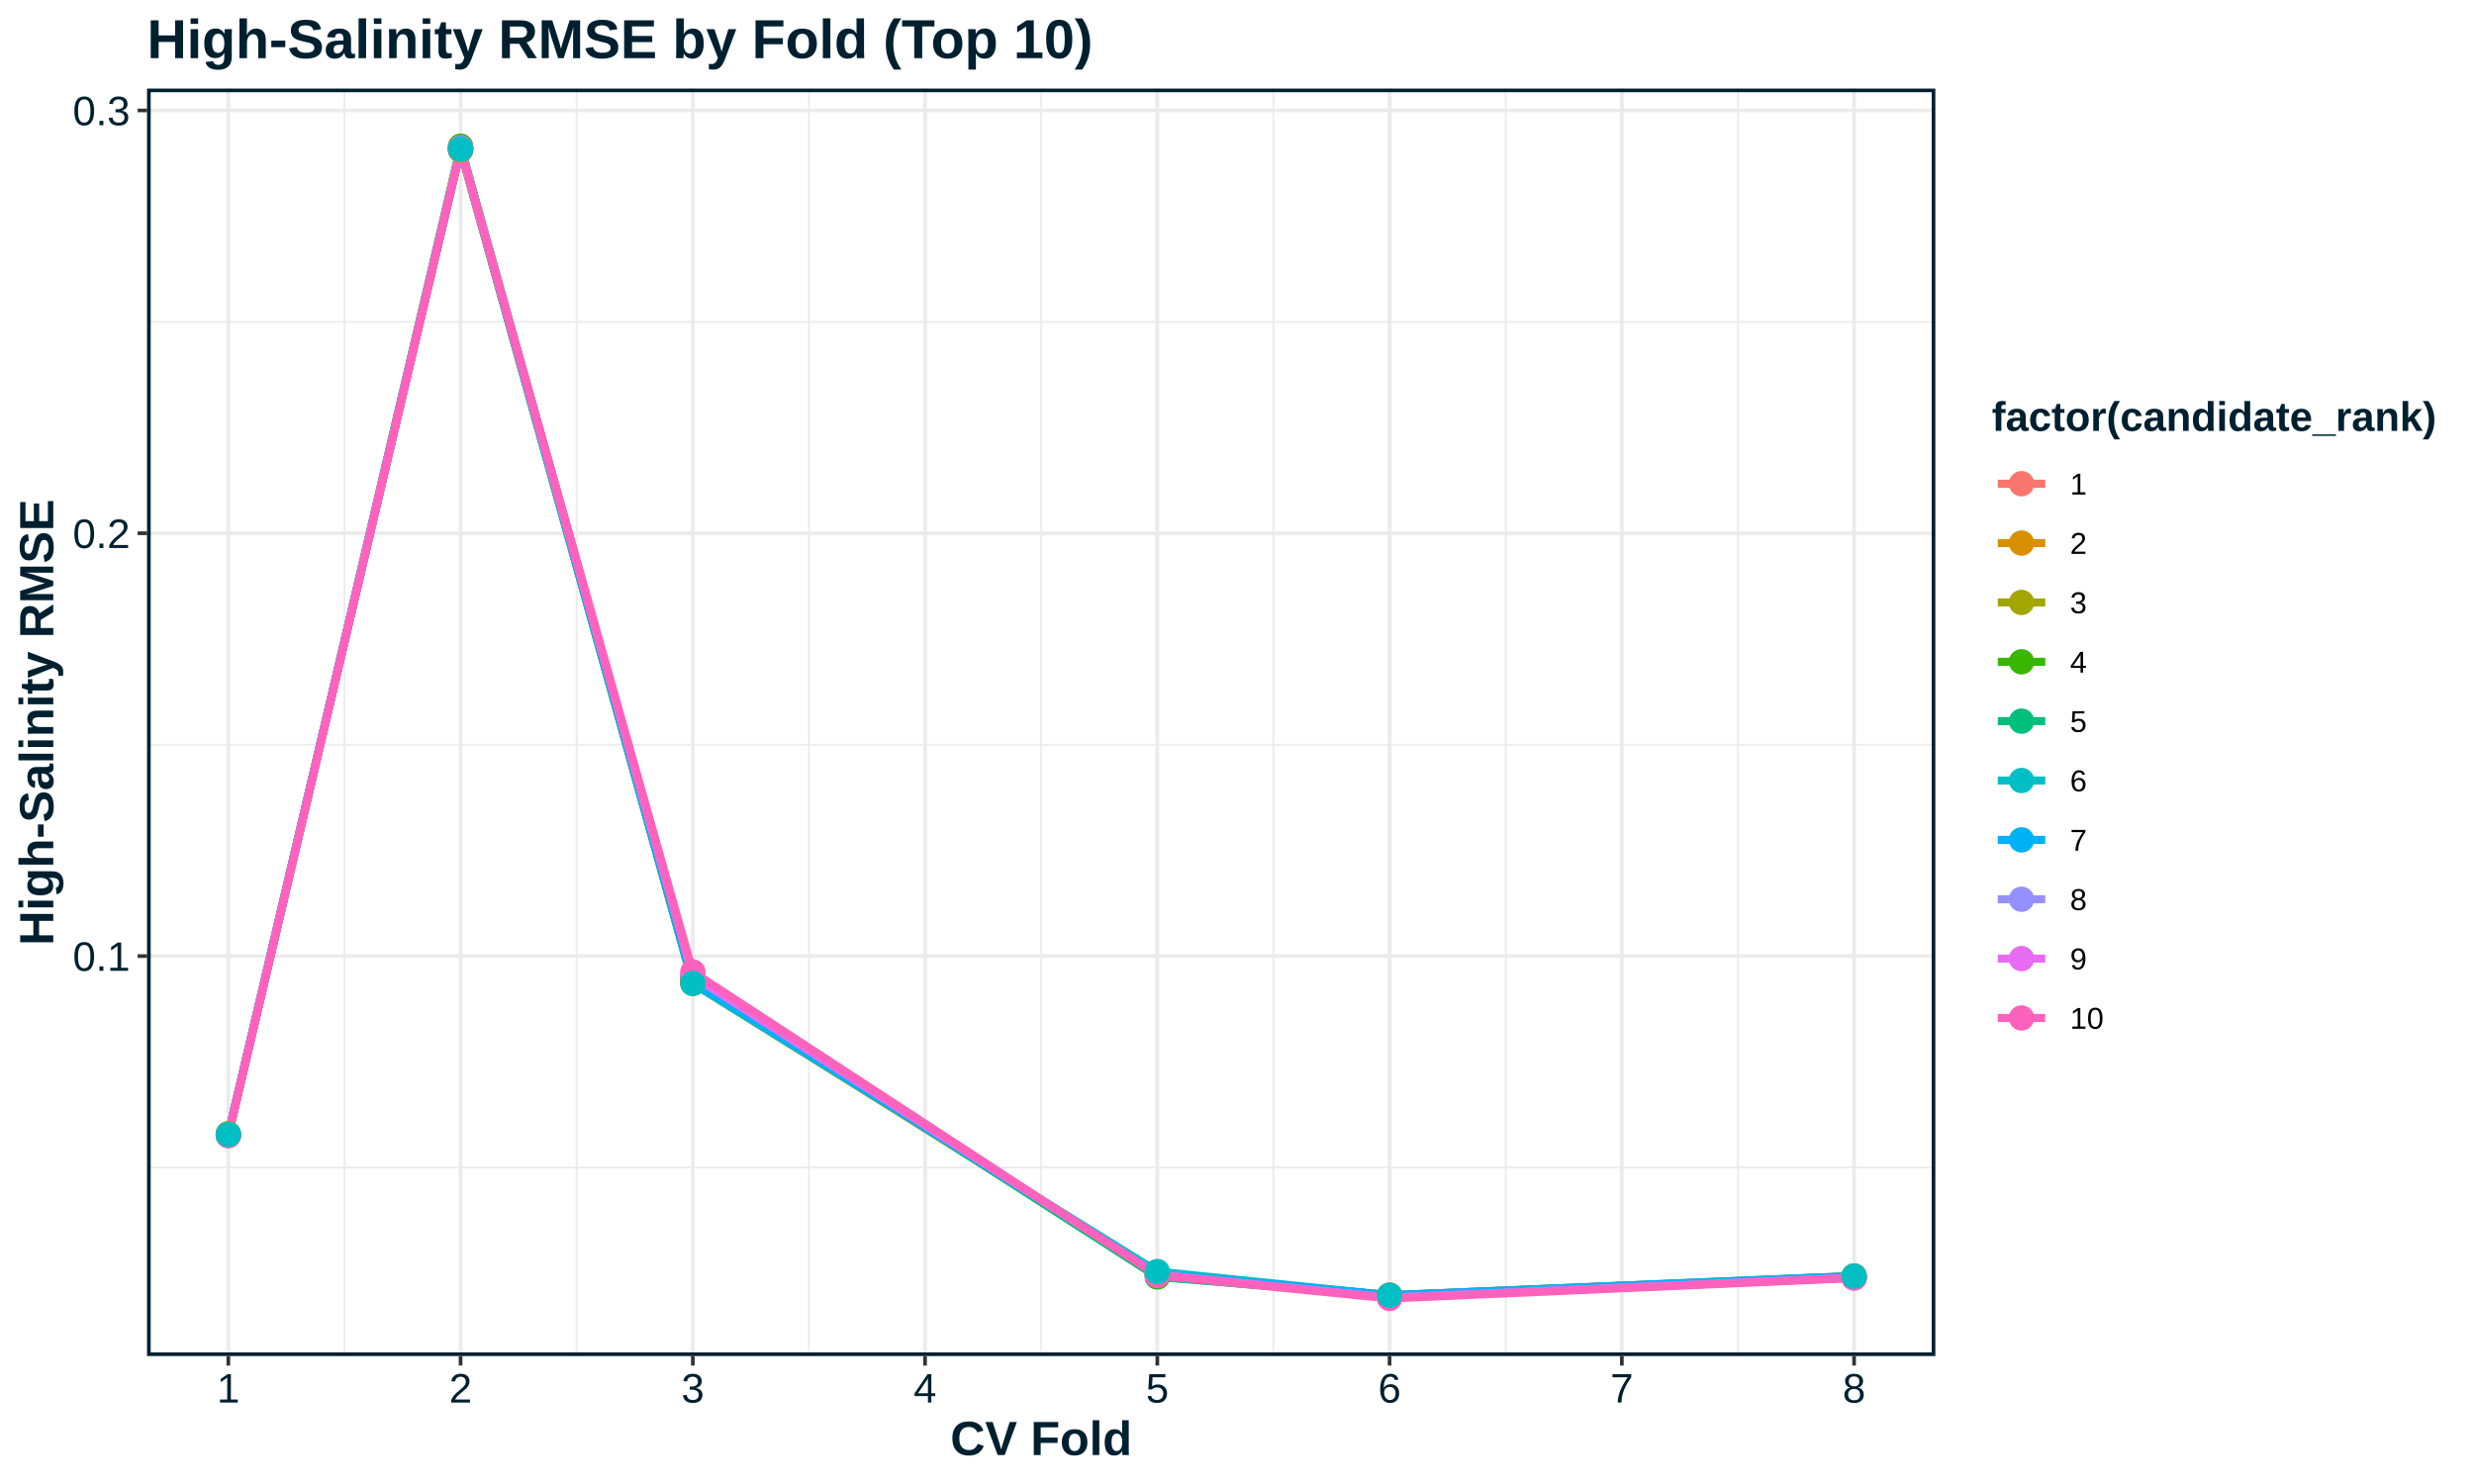
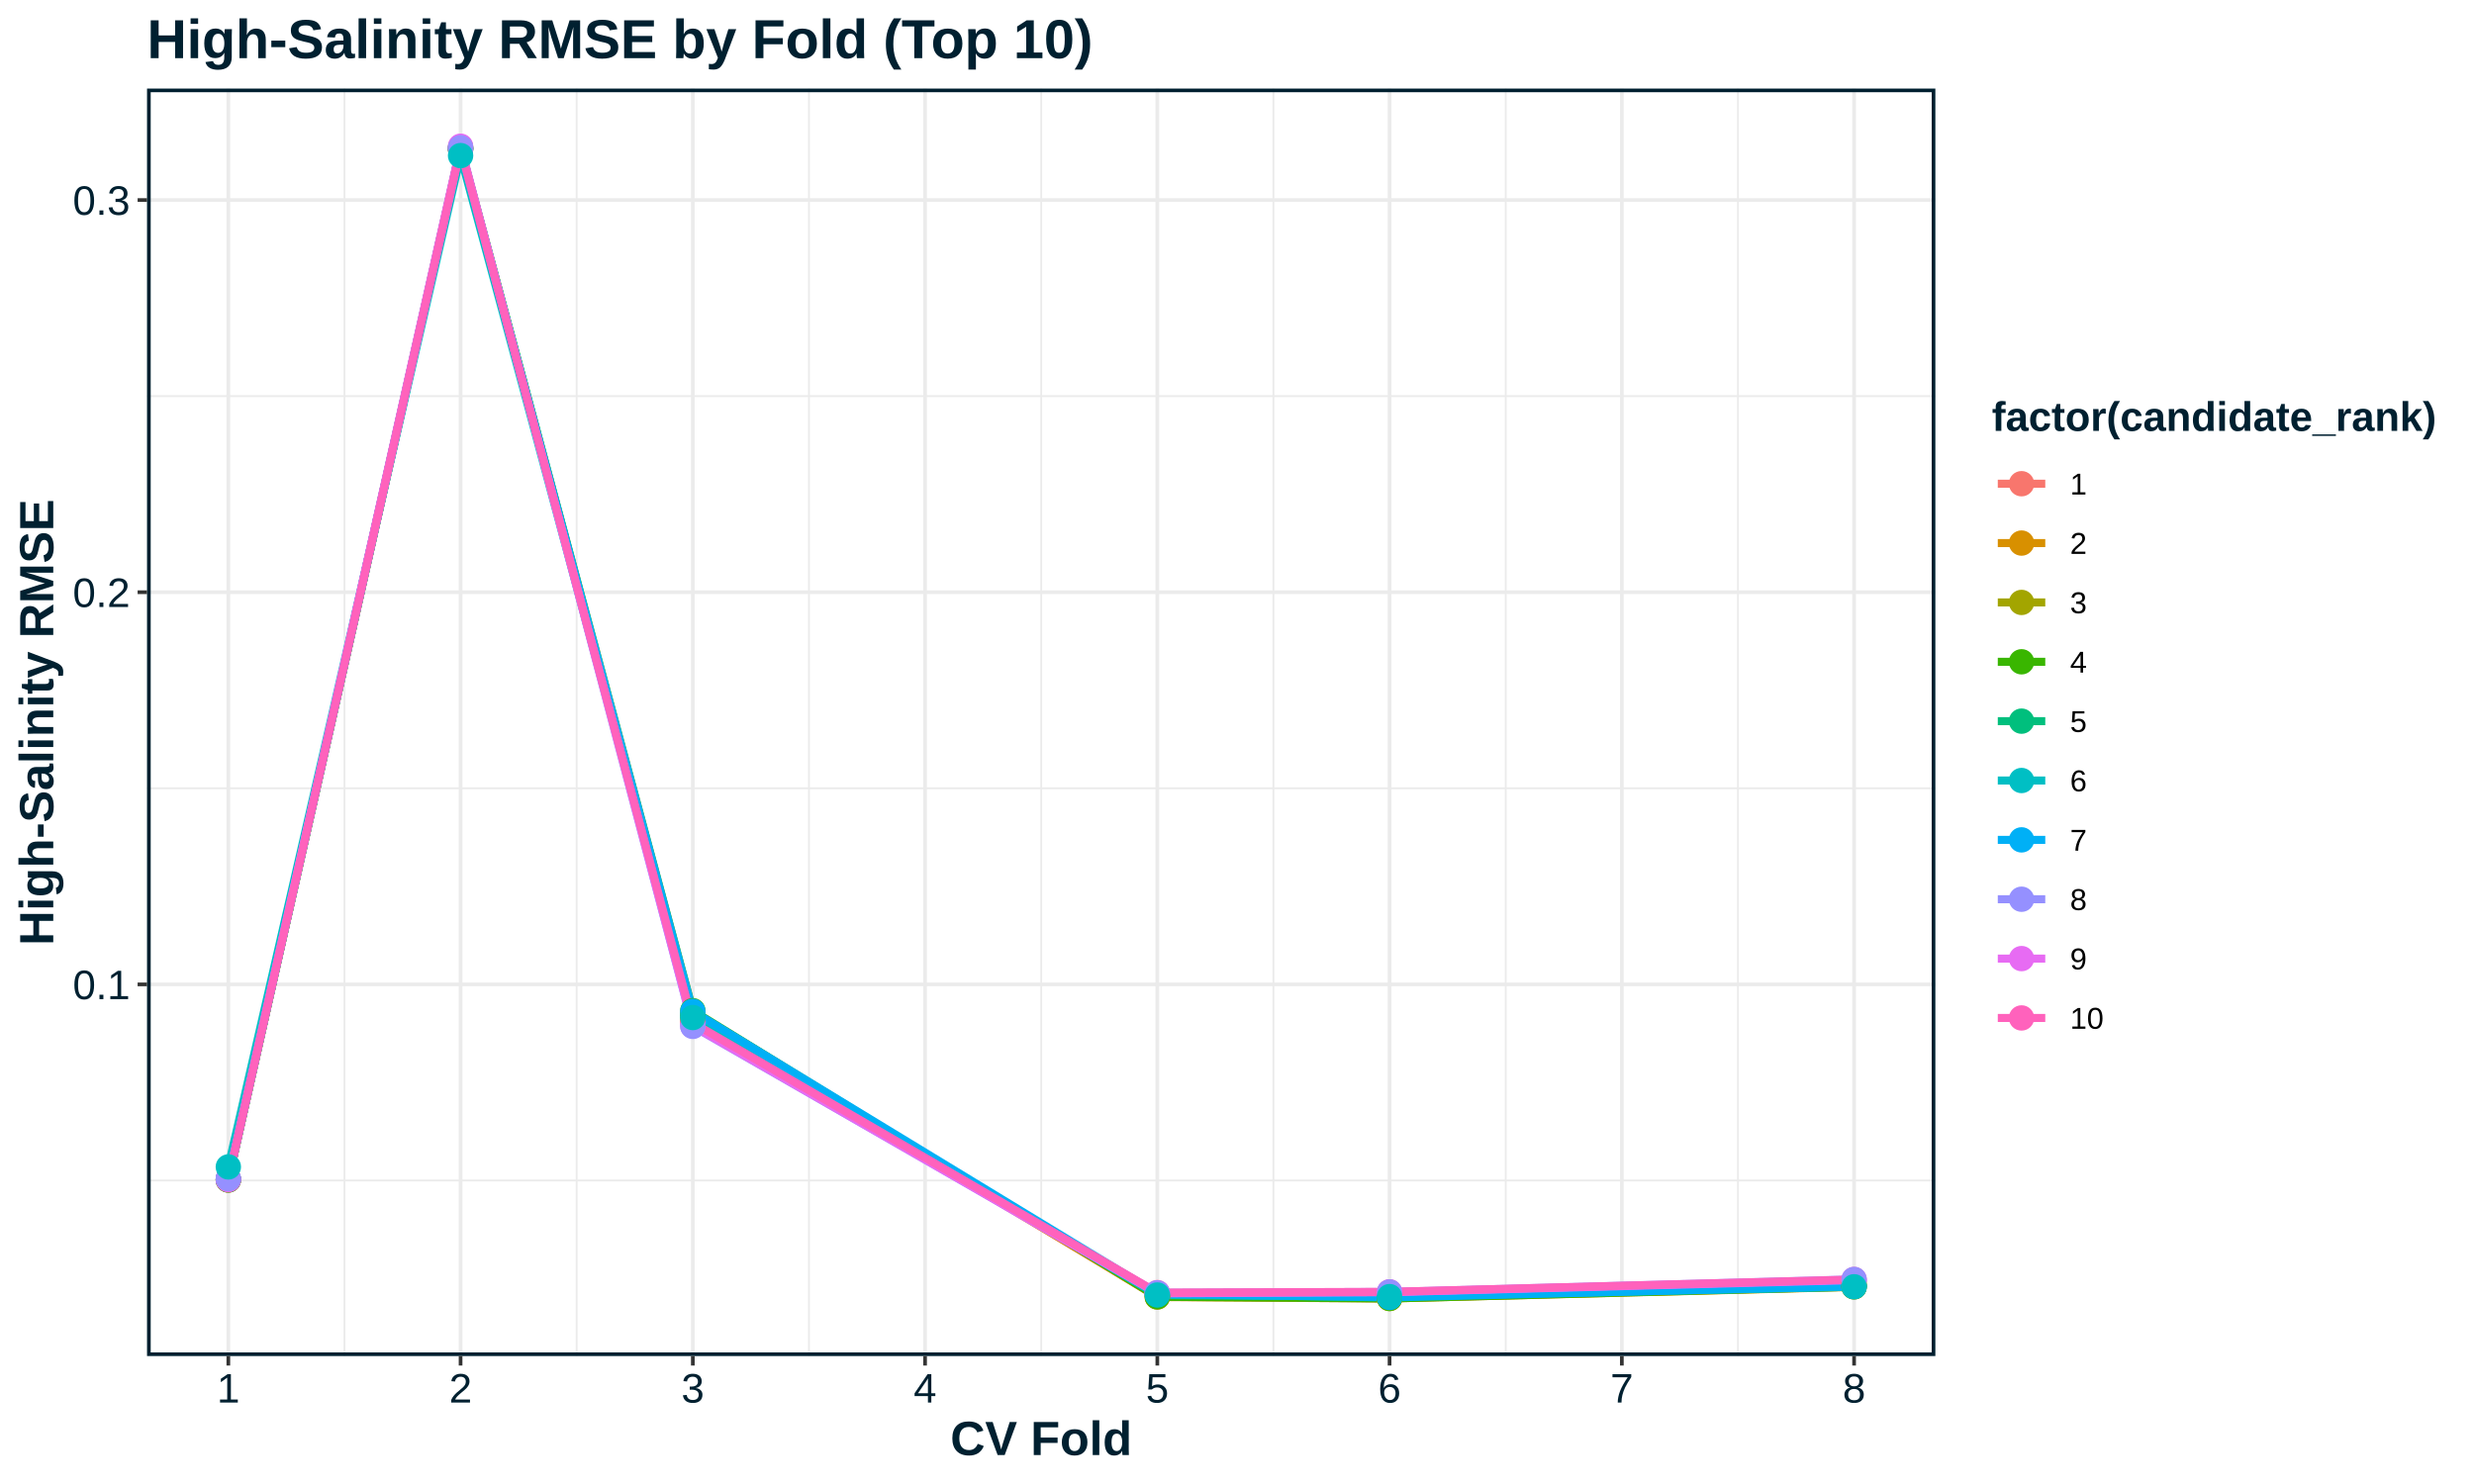
<svg xmlns="http://www.w3.org/2000/svg" width="720.00pt" height="432.00pt" viewBox="0 0 720.00 432.00">
  <g class="svglite">
    <defs>
      <style type="text/css">
    .svglite line, .svglite polyline, .svglite polygon, .svglite path, .svglite rect, .svglite circle {
      fill: none;
      stroke: #000000;
      stroke-linecap: round;
      stroke-linejoin: round;
      stroke-miterlimit: 10.00;
    }
    .svglite text {
      white-space: pre;
    }
    .svglite g.glyphgroup path {
      fill: inherit;
      stroke: none;
    }
  </style>
    </defs>
    <rect width="100%" height="100%" style="stroke: none; fill: #FFFFFF;" />
    <defs>
      <clipPath id="cpMC4wMHw3MjAuMDB8MC4wMHw0MzIuMDA=">
        <rect x="0.00" y="0.00" width="720.00" height="432.00" />
      </clipPath>
    </defs>
    <g clip-path="url(#cpMC4wMHw3MjAuMDB8MC4wMHw0MzIuMDA=)">
      <rect x="-0" y="0.00" width="720.00" height="432.00" style="stroke-width: 1.07; stroke: #FFFFFF; fill: #FFFFFF;" />
    </g>
    <defs>
      <clipPath id="cpNDIuNzl8NTYzLjI0fDI1Ljc4fDM5NC43Nw==">
        <rect x="42.79" y="25.78" width="520.45" height="368.98" />
      </clipPath>
    </defs>
    <g clip-path="url(#cpNDIuNzl8NTYzLjI0fDI1Ljc4fDM5NC43Nw==)">
      <rect x="42.79" y="25.78" width="520.45" height="368.98" style="stroke-width: 1.07; stroke: none; fill: #FFFFFF;" />
-       <polyline points="42.79,339.86 563.24,339.86 " style="stroke-width: 0.53; stroke: #EBEBEB; stroke-linecap: butt;" />
-       <polyline points="42.79,216.78 563.24,216.78 " style="stroke-width: 0.53; stroke: #EBEBEB; stroke-linecap: butt;" />
-       <polyline points="42.79,93.69 563.24,93.69 " style="stroke-width: 0.53; stroke: #EBEBEB; stroke-linecap: butt;" />
+       <polyline points="42.79,343.64 563.24,343.64 " style="stroke-width: 0.53; stroke: #EBEBEB; stroke-linecap: butt;" />
+       <polyline points="42.79,229.48 563.24,229.48 " style="stroke-width: 0.53; stroke: #EBEBEB; stroke-linecap: butt;" />
+       <polyline points="42.79,115.32 563.24,115.32 " style="stroke-width: 0.53; stroke: #EBEBEB; stroke-linecap: butt;" />
      <polyline points="100.24,394.77 100.24,25.78 " style="stroke-width: 0.53; stroke: #EBEBEB; stroke-linecap: butt;" />
      <polyline points="167.83,394.77 167.83,25.78 " style="stroke-width: 0.53; stroke: #EBEBEB; stroke-linecap: butt;" />
      <polyline points="235.43,394.77 235.43,25.78 " style="stroke-width: 0.53; stroke: #EBEBEB; stroke-linecap: butt;" />
      <polyline points="303.02,394.77 303.02,25.78 " style="stroke-width: 0.53; stroke: #EBEBEB; stroke-linecap: butt;" />
      <polyline points="370.61,394.77 370.61,25.78 " style="stroke-width: 0.53; stroke: #EBEBEB; stroke-linecap: butt;" />
      <polyline points="438.20,394.77 438.20,25.78 " style="stroke-width: 0.53; stroke: #EBEBEB; stroke-linecap: butt;" />
      <polyline points="505.79,394.77 505.79,25.78 " style="stroke-width: 0.53; stroke: #EBEBEB; stroke-linecap: butt;" />
-       <polyline points="42.79,278.32 563.24,278.32 " style="stroke-width: 1.07; stroke: #EBEBEB; stroke-linecap: butt;" />
-       <polyline points="42.79,155.23 563.24,155.23 " style="stroke-width: 1.07; stroke: #EBEBEB; stroke-linecap: butt;" />
-       <polyline points="42.79,32.15 563.24,32.15 " style="stroke-width: 1.07; stroke: #EBEBEB; stroke-linecap: butt;" />
+       <polyline points="42.79,286.56 563.24,286.56 " style="stroke-width: 1.07; stroke: #EBEBEB; stroke-linecap: butt;" />
+       <polyline points="42.79,172.40 563.24,172.40 " style="stroke-width: 1.07; stroke: #EBEBEB; stroke-linecap: butt;" />
+       <polyline points="42.79,58.23 563.24,58.23 " style="stroke-width: 1.07; stroke: #EBEBEB; stroke-linecap: butt;" />
      <polyline points="66.45,394.77 66.45,25.78 " style="stroke-width: 1.07; stroke: #EBEBEB; stroke-linecap: butt;" />
      <polyline points="134.04,394.77 134.04,25.78 " style="stroke-width: 1.07; stroke: #EBEBEB; stroke-linecap: butt;" />
      <polyline points="201.63,394.77 201.63,25.78 " style="stroke-width: 1.07; stroke: #EBEBEB; stroke-linecap: butt;" />
      <polyline points="269.22,394.77 269.22,25.78 " style="stroke-width: 1.07; stroke: #EBEBEB; stroke-linecap: butt;" />
      <polyline points="336.81,394.77 336.81,25.78 " style="stroke-width: 1.07; stroke: #EBEBEB; stroke-linecap: butt;" />
      <polyline points="404.40,394.77 404.40,25.78 " style="stroke-width: 1.07; stroke: #EBEBEB; stroke-linecap: butt;" />
      <polyline points="472.00,394.77 472.00,25.78 " style="stroke-width: 1.07; stroke: #EBEBEB; stroke-linecap: butt;" />
      <polyline points="539.59,394.77 539.59,25.78 " style="stroke-width: 1.07; stroke: #EBEBEB; stroke-linecap: butt;" />
-       <polyline points="66.45,330.29 134.04,43.72 201.63,286.09 336.81,370.73 404.40,377.12 539.59,371.56 " style="stroke-width: 2.35; stroke: #F8766D; stroke-linecap: butt;" />
-       <polyline points="66.45,330.25 134.04,43.43 201.63,286.27 336.81,370.69 404.40,377.11 539.59,371.57 " style="stroke-width: 2.35; stroke: #D89000; stroke-linecap: butt;" />
-       <polyline points="66.45,330.04 134.04,43.64 201.63,285.89 336.81,370.78 404.40,377.05 539.59,371.45 " style="stroke-width: 2.35; stroke: #A3A500; stroke-linecap: butt;" />
-       <polyline points="66.45,330.44 134.04,42.56 201.63,284.99 336.81,371.62 404.40,377.33 539.59,371.89 " style="stroke-width: 2.35; stroke: #39B600; stroke-linecap: butt;" />
-       <polyline points="66.45,330.54 134.04,42.90 201.63,284.49 336.81,371.72 404.40,377.21 539.59,371.86 " style="stroke-width: 2.35; stroke: #00BF7D; stroke-linecap: butt;" />
-       <polyline points="66.45,330.24 134.04,43.42 201.63,286.29 336.81,370.16 404.40,377.06 539.59,371.51 " style="stroke-width: 2.35; stroke: #00BFC4; stroke-linecap: butt;" />
-       <polyline points="66.45,330.16 134.04,43.32 201.63,285.70 336.81,370.82 404.40,377.05 539.59,371.45 " style="stroke-width: 2.35; stroke: #00B0F6; stroke-linecap: butt;" />
-       <polyline points="66.45,330.39 134.04,43.03 201.63,284.17 336.81,371.06 404.40,377.74 539.59,371.94 " style="stroke-width: 2.35; stroke: #9590FF; stroke-linecap: butt;" />
-       <polyline points="66.45,330.19 134.04,43.34 201.63,284.00 336.81,371.09 404.40,377.75 539.59,371.95 " style="stroke-width: 2.35; stroke: #E76BF3; stroke-linecap: butt;" />
-       <polyline points="66.45,330.59 134.04,43.38 201.63,282.93 336.81,371.27 404.40,377.99 539.59,372.04 " style="stroke-width: 2.35; stroke: #FF62BC; stroke-linecap: butt;" />
-       <circle cx="66.45" cy="330.54" r="3.34" style="stroke-width: 0.71; stroke: #00BF7D; fill: #00BF7D;" />
-       <circle cx="134.04" cy="42.90" r="3.34" style="stroke-width: 0.71; stroke: #00BF7D; fill: #00BF7D;" />
-       <circle cx="201.63" cy="284.49" r="3.34" style="stroke-width: 0.71; stroke: #00BF7D; fill: #00BF7D;" />
-       <circle cx="336.81" cy="371.72" r="3.34" style="stroke-width: 0.71; stroke: #00BF7D; fill: #00BF7D;" />
-       <circle cx="404.40" cy="377.21" r="3.34" style="stroke-width: 0.71; stroke: #00BF7D; fill: #00BF7D;" />
-       <circle cx="539.59" cy="371.86" r="3.34" style="stroke-width: 0.71; stroke: #00BF7D; fill: #00BF7D;" />
-       <circle cx="66.45" cy="330.16" r="3.34" style="stroke-width: 0.71; stroke: #00B0F6; fill: #00B0F6;" />
-       <circle cx="134.04" cy="43.32" r="3.34" style="stroke-width: 0.71; stroke: #00B0F6; fill: #00B0F6;" />
-       <circle cx="201.63" cy="285.70" r="3.34" style="stroke-width: 0.71; stroke: #00B0F6; fill: #00B0F6;" />
-       <circle cx="336.81" cy="370.82" r="3.34" style="stroke-width: 0.71; stroke: #00B0F6; fill: #00B0F6;" />
-       <circle cx="404.40" cy="377.05" r="3.34" style="stroke-width: 0.71; stroke: #00B0F6; fill: #00B0F6;" />
-       <circle cx="539.59" cy="371.45" r="3.34" style="stroke-width: 0.71; stroke: #00B0F6; fill: #00B0F6;" />
-       <circle cx="66.45" cy="330.29" r="3.34" style="stroke-width: 0.71; stroke: #F8766D; fill: #F8766D;" />
-       <circle cx="134.04" cy="43.72" r="3.34" style="stroke-width: 0.71; stroke: #F8766D; fill: #F8766D;" />
-       <circle cx="201.63" cy="286.09" r="3.34" style="stroke-width: 0.71; stroke: #F8766D; fill: #F8766D;" />
-       <circle cx="336.81" cy="370.73" r="3.34" style="stroke-width: 0.71; stroke: #F8766D; fill: #F8766D;" />
-       <circle cx="404.40" cy="377.12" r="3.34" style="stroke-width: 0.71; stroke: #F8766D; fill: #F8766D;" />
-       <circle cx="539.59" cy="371.56" r="3.34" style="stroke-width: 0.71; stroke: #F8766D; fill: #F8766D;" />
-       <circle cx="66.45" cy="330.19" r="3.34" style="stroke-width: 0.71; stroke: #E76BF3; fill: #E76BF3;" />
-       <circle cx="134.04" cy="43.34" r="3.34" style="stroke-width: 0.71; stroke: #E76BF3; fill: #E76BF3;" />
-       <circle cx="201.63" cy="284.00" r="3.34" style="stroke-width: 0.71; stroke: #E76BF3; fill: #E76BF3;" />
-       <circle cx="336.81" cy="371.09" r="3.34" style="stroke-width: 0.71; stroke: #E76BF3; fill: #E76BF3;" />
-       <circle cx="404.40" cy="377.75" r="3.34" style="stroke-width: 0.71; stroke: #E76BF3; fill: #E76BF3;" />
-       <circle cx="539.59" cy="371.95" r="3.34" style="stroke-width: 0.71; stroke: #E76BF3; fill: #E76BF3;" />
-       <circle cx="66.45" cy="330.44" r="3.34" style="stroke-width: 0.71; stroke: #39B600; fill: #39B600;" />
-       <circle cx="134.04" cy="42.56" r="3.34" style="stroke-width: 0.71; stroke: #39B600; fill: #39B600;" />
-       <circle cx="201.63" cy="284.99" r="3.34" style="stroke-width: 0.71; stroke: #39B600; fill: #39B600;" />
-       <circle cx="336.81" cy="371.62" r="3.34" style="stroke-width: 0.71; stroke: #39B600; fill: #39B600;" />
-       <circle cx="404.40" cy="377.33" r="3.34" style="stroke-width: 0.71; stroke: #39B600; fill: #39B600;" />
-       <circle cx="539.59" cy="371.89" r="3.34" style="stroke-width: 0.71; stroke: #39B600; fill: #39B600;" />
-       <circle cx="66.45" cy="330.04" r="3.34" style="stroke-width: 0.71; stroke: #A3A500; fill: #A3A500;" />
-       <circle cx="134.04" cy="43.64" r="3.34" style="stroke-width: 0.71; stroke: #A3A500; fill: #A3A500;" />
-       <circle cx="201.63" cy="285.89" r="3.34" style="stroke-width: 0.71; stroke: #A3A500; fill: #A3A500;" />
-       <circle cx="336.81" cy="370.78" r="3.34" style="stroke-width: 0.71; stroke: #A3A500; fill: #A3A500;" />
-       <circle cx="404.40" cy="377.05" r="3.34" style="stroke-width: 0.71; stroke: #A3A500; fill: #A3A500;" />
-       <circle cx="539.59" cy="371.45" r="3.34" style="stroke-width: 0.71; stroke: #A3A500; fill: #A3A500;" />
-       <circle cx="66.45" cy="330.25" r="3.34" style="stroke-width: 0.71; stroke: #D89000; fill: #D89000;" />
-       <circle cx="134.04" cy="43.43" r="3.34" style="stroke-width: 0.71; stroke: #D89000; fill: #D89000;" />
-       <circle cx="201.63" cy="286.27" r="3.34" style="stroke-width: 0.71; stroke: #D89000; fill: #D89000;" />
-       <circle cx="336.81" cy="370.69" r="3.34" style="stroke-width: 0.71; stroke: #D89000; fill: #D89000;" />
-       <circle cx="404.40" cy="377.11" r="3.34" style="stroke-width: 0.71; stroke: #D89000; fill: #D89000;" />
-       <circle cx="539.59" cy="371.57" r="3.34" style="stroke-width: 0.71; stroke: #D89000; fill: #D89000;" />
-       <circle cx="66.45" cy="330.39" r="3.34" style="stroke-width: 0.71; stroke: #9590FF; fill: #9590FF;" />
-       <circle cx="134.04" cy="43.03" r="3.34" style="stroke-width: 0.71; stroke: #9590FF; fill: #9590FF;" />
-       <circle cx="201.63" cy="284.17" r="3.34" style="stroke-width: 0.71; stroke: #9590FF; fill: #9590FF;" />
-       <circle cx="336.81" cy="371.06" r="3.34" style="stroke-width: 0.71; stroke: #9590FF; fill: #9590FF;" />
-       <circle cx="404.40" cy="377.74" r="3.34" style="stroke-width: 0.71; stroke: #9590FF; fill: #9590FF;" />
-       <circle cx="539.59" cy="371.94" r="3.34" style="stroke-width: 0.71; stroke: #9590FF; fill: #9590FF;" />
-       <circle cx="66.45" cy="330.59" r="3.34" style="stroke-width: 0.71; stroke: #FF62BC; fill: #FF62BC;" />
-       <circle cx="134.04" cy="43.38" r="3.34" style="stroke-width: 0.71; stroke: #FF62BC; fill: #FF62BC;" />
-       <circle cx="201.63" cy="282.93" r="3.34" style="stroke-width: 0.71; stroke: #FF62BC; fill: #FF62BC;" />
-       <circle cx="336.81" cy="371.27" r="3.34" style="stroke-width: 0.71; stroke: #FF62BC; fill: #FF62BC;" />
-       <circle cx="404.40" cy="377.99" r="3.34" style="stroke-width: 0.71; stroke: #FF62BC; fill: #FF62BC;" />
-       <circle cx="539.59" cy="372.04" r="3.34" style="stroke-width: 0.71; stroke: #FF62BC; fill: #FF62BC;" />
-       <circle cx="66.45" cy="330.24" r="3.34" style="stroke-width: 0.71; stroke: #00BFC4; fill: #00BFC4;" />
-       <circle cx="134.04" cy="43.42" r="3.34" style="stroke-width: 0.71; stroke: #00BFC4; fill: #00BFC4;" />
-       <circle cx="201.63" cy="286.29" r="3.34" style="stroke-width: 0.71; stroke: #00BFC4; fill: #00BFC4;" />
-       <circle cx="336.81" cy="370.16" r="3.34" style="stroke-width: 0.71; stroke: #00BFC4; fill: #00BFC4;" />
-       <circle cx="404.40" cy="377.06" r="3.34" style="stroke-width: 0.71; stroke: #00BFC4; fill: #00BFC4;" />
-       <circle cx="539.59" cy="371.51" r="3.34" style="stroke-width: 0.71; stroke: #00BFC4; fill: #00BFC4;" />
+       <polyline points="66.45,343.53 134.04,43.27 201.63,296.78 336.81,377.36 404.40,377.91 539.59,374.47 " style="stroke-width: 2.35; stroke: #F8766D; stroke-linecap: butt;" />
+       <polyline points="66.45,343.47 134.04,42.91 201.63,295.62 336.81,377.57 404.40,377.99 539.59,374.62 " style="stroke-width: 2.35; stroke: #D89000; stroke-linecap: butt;" />
+       <polyline points="66.45,343.45 134.04,43.46 201.63,297.26 336.81,376.55 404.40,376.91 539.59,373.53 " style="stroke-width: 2.35; stroke: #A3A500; stroke-linecap: butt;" />
+       <polyline points="66.45,343.31 134.04,43.26 201.63,294.22 336.81,377.50 404.40,377.99 539.59,374.55 " style="stroke-width: 2.35; stroke: #39B600; stroke-linecap: butt;" />
+       <polyline points="66.45,343.47 134.04,43.08 201.63,295.50 336.81,376.82 404.40,377.57 539.59,374.19 " style="stroke-width: 2.35; stroke: #00BF7D; stroke-linecap: butt;" />
+       <polyline points="66.45,339.69 134.04,45.30 201.63,296.21 336.81,376.98 404.40,377.45 539.59,374.59 " style="stroke-width: 2.35; stroke: #00BFC4; stroke-linecap: butt;" />
+       <polyline points="66.45,343.31 134.04,43.36 201.63,294.39 336.81,376.64 404.40,377.69 539.59,374.41 " style="stroke-width: 2.35; stroke: #00B0F6; stroke-linecap: butt;" />
+       <polyline points="66.45,343.13 134.04,43.00 201.63,298.79 336.81,376.35 404.40,376.09 539.59,372.45 " style="stroke-width: 2.35; stroke: #9590FF; stroke-linecap: butt;" />
+       <polyline points="66.45,343.26 134.04,42.56 201.63,298.67 336.81,376.49 404.40,376.16 539.59,372.64 " style="stroke-width: 2.35; stroke: #E76BF3; stroke-linecap: butt;" />
+       <polyline points="66.45,343.39 134.04,43.34 201.63,297.77 336.81,376.28 404.40,376.06 539.59,372.47 " style="stroke-width: 2.35; stroke: #FF62BC; stroke-linecap: butt;" />
+       <circle cx="66.45" cy="343.53" r="3.34" style="stroke-width: 0.71; stroke: #F8766D; fill: #F8766D;" />
+       <circle cx="134.04" cy="43.27" r="3.34" style="stroke-width: 0.71; stroke: #F8766D; fill: #F8766D;" />
+       <circle cx="201.63" cy="296.78" r="3.34" style="stroke-width: 0.71; stroke: #F8766D; fill: #F8766D;" />
+       <circle cx="336.81" cy="377.36" r="3.34" style="stroke-width: 0.71; stroke: #F8766D; fill: #F8766D;" />
+       <circle cx="404.40" cy="377.91" r="3.34" style="stroke-width: 0.71; stroke: #F8766D; fill: #F8766D;" />
+       <circle cx="539.59" cy="374.47" r="3.34" style="stroke-width: 0.71; stroke: #F8766D; fill: #F8766D;" />
+       <circle cx="66.45" cy="343.47" r="3.34" style="stroke-width: 0.71; stroke: #D89000; fill: #D89000;" />
+       <circle cx="134.04" cy="42.91" r="3.34" style="stroke-width: 0.71; stroke: #D89000; fill: #D89000;" />
+       <circle cx="201.63" cy="295.62" r="3.34" style="stroke-width: 0.71; stroke: #D89000; fill: #D89000;" />
+       <circle cx="336.81" cy="377.57" r="3.34" style="stroke-width: 0.71; stroke: #D89000; fill: #D89000;" />
+       <circle cx="404.40" cy="377.99" r="3.34" style="stroke-width: 0.71; stroke: #D89000; fill: #D89000;" />
+       <circle cx="539.59" cy="374.62" r="3.34" style="stroke-width: 0.71; stroke: #D89000; fill: #D89000;" />
+       <circle cx="66.45" cy="343.31" r="3.34" style="stroke-width: 0.71; stroke: #39B600; fill: #39B600;" />
+       <circle cx="134.04" cy="43.26" r="3.34" style="stroke-width: 0.71; stroke: #39B600; fill: #39B600;" />
+       <circle cx="201.63" cy="294.22" r="3.34" style="stroke-width: 0.71; stroke: #39B600; fill: #39B600;" />
+       <circle cx="336.81" cy="377.50" r="3.34" style="stroke-width: 0.71; stroke: #39B600; fill: #39B600;" />
+       <circle cx="404.40" cy="377.99" r="3.34" style="stroke-width: 0.71; stroke: #39B600; fill: #39B600;" />
+       <circle cx="539.59" cy="374.55" r="3.34" style="stroke-width: 0.71; stroke: #39B600; fill: #39B600;" />
+       <circle cx="66.45" cy="343.45" r="3.34" style="stroke-width: 0.71; stroke: #A3A500; fill: #A3A500;" />
+       <circle cx="134.04" cy="43.46" r="3.34" style="stroke-width: 0.71; stroke: #A3A500; fill: #A3A500;" />
+       <circle cx="201.63" cy="297.26" r="3.34" style="stroke-width: 0.71; stroke: #A3A500; fill: #A3A500;" />
+       <circle cx="336.81" cy="376.55" r="3.34" style="stroke-width: 0.71; stroke: #A3A500; fill: #A3A500;" />
+       <circle cx="404.40" cy="376.91" r="3.34" style="stroke-width: 0.71; stroke: #A3A500; fill: #A3A500;" />
+       <circle cx="539.59" cy="373.53" r="3.34" style="stroke-width: 0.71; stroke: #A3A500; fill: #A3A500;" />
+       <circle cx="66.45" cy="343.47" r="3.34" style="stroke-width: 0.71; stroke: #00BF7D; fill: #00BF7D;" />
+       <circle cx="134.04" cy="43.08" r="3.34" style="stroke-width: 0.71; stroke: #00BF7D; fill: #00BF7D;" />
+       <circle cx="201.63" cy="295.50" r="3.34" style="stroke-width: 0.71; stroke: #00BF7D; fill: #00BF7D;" />
+       <circle cx="336.81" cy="376.82" r="3.34" style="stroke-width: 0.71; stroke: #00BF7D; fill: #00BF7D;" />
+       <circle cx="404.40" cy="377.57" r="3.34" style="stroke-width: 0.71; stroke: #00BF7D; fill: #00BF7D;" />
+       <circle cx="539.59" cy="374.19" r="3.34" style="stroke-width: 0.71; stroke: #00BF7D; fill: #00BF7D;" />
+       <circle cx="66.45" cy="343.31" r="3.34" style="stroke-width: 0.71; stroke: #00B0F6; fill: #00B0F6;" />
+       <circle cx="134.04" cy="43.36" r="3.34" style="stroke-width: 0.71; stroke: #00B0F6; fill: #00B0F6;" />
+       <circle cx="201.63" cy="294.39" r="3.34" style="stroke-width: 0.71; stroke: #00B0F6; fill: #00B0F6;" />
+       <circle cx="336.81" cy="376.64" r="3.34" style="stroke-width: 0.71; stroke: #00B0F6; fill: #00B0F6;" />
+       <circle cx="404.40" cy="377.69" r="3.34" style="stroke-width: 0.71; stroke: #00B0F6; fill: #00B0F6;" />
+       <circle cx="539.59" cy="374.41" r="3.34" style="stroke-width: 0.71; stroke: #00B0F6; fill: #00B0F6;" />
+       <circle cx="66.45" cy="343.39" r="3.34" style="stroke-width: 0.71; stroke: #FF62BC; fill: #FF62BC;" />
+       <circle cx="134.04" cy="43.34" r="3.34" style="stroke-width: 0.71; stroke: #FF62BC; fill: #FF62BC;" />
+       <circle cx="201.63" cy="297.77" r="3.34" style="stroke-width: 0.71; stroke: #FF62BC; fill: #FF62BC;" />
+       <circle cx="336.81" cy="376.28" r="3.34" style="stroke-width: 0.71; stroke: #FF62BC; fill: #FF62BC;" />
+       <circle cx="404.40" cy="376.06" r="3.34" style="stroke-width: 0.71; stroke: #FF62BC; fill: #FF62BC;" />
+       <circle cx="539.59" cy="372.47" r="3.34" style="stroke-width: 0.71; stroke: #FF62BC; fill: #FF62BC;" />
+       <circle cx="66.45" cy="343.26" r="3.34" style="stroke-width: 0.71; stroke: #E76BF3; fill: #E76BF3;" />
+       <circle cx="134.04" cy="42.56" r="3.34" style="stroke-width: 0.71; stroke: #E76BF3; fill: #E76BF3;" />
+       <circle cx="201.63" cy="298.67" r="3.34" style="stroke-width: 0.71; stroke: #E76BF3; fill: #E76BF3;" />
+       <circle cx="336.81" cy="376.49" r="3.34" style="stroke-width: 0.71; stroke: #E76BF3; fill: #E76BF3;" />
+       <circle cx="404.40" cy="376.16" r="3.34" style="stroke-width: 0.71; stroke: #E76BF3; fill: #E76BF3;" />
+       <circle cx="539.59" cy="372.64" r="3.34" style="stroke-width: 0.71; stroke: #E76BF3; fill: #E76BF3;" />
+       <circle cx="66.45" cy="343.13" r="3.34" style="stroke-width: 0.71; stroke: #9590FF; fill: #9590FF;" />
+       <circle cx="134.04" cy="43.00" r="3.34" style="stroke-width: 0.71; stroke: #9590FF; fill: #9590FF;" />
+       <circle cx="201.63" cy="298.79" r="3.34" style="stroke-width: 0.71; stroke: #9590FF; fill: #9590FF;" />
+       <circle cx="336.81" cy="376.35" r="3.34" style="stroke-width: 0.71; stroke: #9590FF; fill: #9590FF;" />
+       <circle cx="404.40" cy="376.09" r="3.34" style="stroke-width: 0.71; stroke: #9590FF; fill: #9590FF;" />
+       <circle cx="539.59" cy="372.45" r="3.34" style="stroke-width: 0.71; stroke: #9590FF; fill: #9590FF;" />
+       <circle cx="66.45" cy="339.69" r="3.34" style="stroke-width: 0.71; stroke: #00BFC4; fill: #00BFC4;" />
+       <circle cx="134.04" cy="45.30" r="3.34" style="stroke-width: 0.71; stroke: #00BFC4; fill: #00BFC4;" />
+       <circle cx="201.63" cy="296.21" r="3.34" style="stroke-width: 0.71; stroke: #00BFC4; fill: #00BFC4;" />
+       <circle cx="336.81" cy="376.98" r="3.34" style="stroke-width: 0.71; stroke: #00BFC4; fill: #00BFC4;" />
+       <circle cx="404.40" cy="377.45" r="3.34" style="stroke-width: 0.71; stroke: #00BFC4; fill: #00BFC4;" />
+       <circle cx="539.59" cy="374.59" r="3.34" style="stroke-width: 0.71; stroke: #00BFC4; fill: #00BFC4;" />
      <rect x="42.79" y="25.78" width="520.45" height="368.98" style="stroke-width: 2.13; stroke: #002030;" />
    </g>
    <g clip-path="url(#cpMC4wMHw3MjAuMDB8MC4wMHw0MzIuMDA=)">
-       <text x="37.86" y="282.61" text-anchor="end" style="font-size: 12.00px;fill: #002030; font-family: &quot;Arial&quot;;" textLength="16.67px" lengthAdjust="spacingAndGlyphs">0.1</text>
-       <text x="37.86" y="159.53" text-anchor="end" style="font-size: 12.00px;fill: #002030; font-family: &quot;Arial&quot;;" textLength="16.67px" lengthAdjust="spacingAndGlyphs">0.2</text>
-       <text x="37.86" y="36.45" text-anchor="end" style="font-size: 12.00px;fill: #002030; font-family: &quot;Arial&quot;;" textLength="16.67px" lengthAdjust="spacingAndGlyphs">0.3</text>
-       <polyline points="40.05,278.32 42.79,278.32 " style="stroke-width: 1.07; stroke: #333333; stroke-linecap: butt;" />
-       <polyline points="40.05,155.23 42.79,155.23 " style="stroke-width: 1.07; stroke: #333333; stroke-linecap: butt;" />
-       <polyline points="40.05,32.15 42.79,32.15 " style="stroke-width: 1.07; stroke: #333333; stroke-linecap: butt;" />
+       <text x="37.86" y="290.86" text-anchor="end" style="font-size: 12.00px;fill: #002030; font-family: &quot;Arial&quot;;" textLength="16.67px" lengthAdjust="spacingAndGlyphs">0.1</text>
+       <text x="37.86" y="176.70" text-anchor="end" style="font-size: 12.00px;fill: #002030; font-family: &quot;Arial&quot;;" textLength="16.67px" lengthAdjust="spacingAndGlyphs">0.2</text>
+       <text x="37.86" y="62.53" text-anchor="end" style="font-size: 12.00px;fill: #002030; font-family: &quot;Arial&quot;;" textLength="16.67px" lengthAdjust="spacingAndGlyphs">0.3</text>
+       <polyline points="40.05,286.56 42.79,286.56 " style="stroke-width: 1.07; stroke: #333333; stroke-linecap: butt;" />
+       <polyline points="40.05,172.40 42.79,172.40 " style="stroke-width: 1.07; stroke: #333333; stroke-linecap: butt;" />
+       <polyline points="40.05,58.23 42.79,58.23 " style="stroke-width: 1.07; stroke: #333333; stroke-linecap: butt;" />
      <polyline points="66.45,397.51 66.45,394.77 " style="stroke-width: 1.07; stroke: #333333; stroke-linecap: butt;" />
      <polyline points="134.04,397.51 134.04,394.77 " style="stroke-width: 1.07; stroke: #333333; stroke-linecap: butt;" />
      <polyline points="201.63,397.51 201.63,394.77 " style="stroke-width: 1.07; stroke: #333333; stroke-linecap: butt;" />
      <polyline points="269.22,397.51 269.22,394.77 " style="stroke-width: 1.07; stroke: #333333; stroke-linecap: butt;" />
      <polyline points="336.81,397.51 336.81,394.77 " style="stroke-width: 1.07; stroke: #333333; stroke-linecap: butt;" />
      <polyline points="404.40,397.51 404.40,394.77 " style="stroke-width: 1.07; stroke: #333333; stroke-linecap: butt;" />
      <polyline points="472.00,397.51 472.00,394.77 " style="stroke-width: 1.07; stroke: #333333; stroke-linecap: butt;" />
      <polyline points="539.59,397.51 539.59,394.77 " style="stroke-width: 1.07; stroke: #333333; stroke-linecap: butt;" />
      <text x="66.45" y="408.29" text-anchor="middle" style="font-size: 12.00px;fill: #002030; font-family: &quot;Arial&quot;;" textLength="6.67px" lengthAdjust="spacingAndGlyphs">1</text>
      <text x="134.04" y="408.29" text-anchor="middle" style="font-size: 12.00px;fill: #002030; font-family: &quot;Arial&quot;;" textLength="6.67px" lengthAdjust="spacingAndGlyphs">2</text>
      <text x="201.63" y="408.29" text-anchor="middle" style="font-size: 12.00px;fill: #002030; font-family: &quot;Arial&quot;;" textLength="6.67px" lengthAdjust="spacingAndGlyphs">3</text>
      <text x="269.22" y="408.29" text-anchor="middle" style="font-size: 12.00px;fill: #002030; font-family: &quot;Arial&quot;;" textLength="6.67px" lengthAdjust="spacingAndGlyphs">4</text>
      <text x="336.81" y="408.29" text-anchor="middle" style="font-size: 12.00px;fill: #002030; font-family: &quot;Arial&quot;;" textLength="6.67px" lengthAdjust="spacingAndGlyphs">5</text>
      <text x="404.40" y="408.29" text-anchor="middle" style="font-size: 12.00px;fill: #002030; font-family: &quot;Arial&quot;;" textLength="6.67px" lengthAdjust="spacingAndGlyphs">6</text>
      <text x="472.00" y="408.29" text-anchor="middle" style="font-size: 12.00px;fill: #002030; font-family: &quot;Arial&quot;;" textLength="6.67px" lengthAdjust="spacingAndGlyphs">7</text>
      <text x="539.59" y="408.29" text-anchor="middle" style="font-size: 12.00px;fill: #002030; font-family: &quot;Arial&quot;;" textLength="6.67px" lengthAdjust="spacingAndGlyphs">8</text>
      <text x="303.02" y="423.58" text-anchor="middle" style="font-size: 14.00px; font-weight: bold;fill: #002030; font-family: &quot;Arial&quot;;" textLength="52.88px" lengthAdjust="spacingAndGlyphs">CV Fold</text>
      <text transform="translate(15.50,210.27) rotate(-90)" text-anchor="middle" style="font-size: 14.00px; font-weight: bold;fill: #002030; font-family: &quot;Arial&quot;;" textLength="129.88px" lengthAdjust="spacingAndGlyphs">High-Salinity RMSE</text>
      <rect x="574.20" y="110.10" width="140.32" height="200.36" style="stroke-width: 1.07; stroke: none; fill: #FFFFFF;" />
      <text x="579.68" y="125.43" style="font-size: 12.00px; font-weight: bold;fill: #002030; font-family: &quot;Arial&quot;;" textLength="129.36px" lengthAdjust="spacingAndGlyphs">factor(candidate_rank)</text>
      <rect x="579.68" y="132.17" width="17.28" height="17.28" style="stroke-width: 1.07; stroke: none; fill: #FFFFFF;" />
      <line x1="581.41" y1="140.81" x2="595.23" y2="140.81" style="stroke-width: 2.35; stroke: #F8766D; stroke-linecap: butt;" />
      <circle cx="588.32" cy="140.81" r="3.34" style="stroke-width: 0.71; stroke: #F8766D; fill: #F8766D;" />
      <rect x="579.68" y="149.45" width="17.28" height="17.28" style="stroke-width: 1.07; stroke: none; fill: #FFFFFF;" />
      <line x1="581.41" y1="158.09" x2="595.23" y2="158.09" style="stroke-width: 2.35; stroke: #D89000; stroke-linecap: butt;" />
      <circle cx="588.32" cy="158.09" r="3.34" style="stroke-width: 0.71; stroke: #D89000; fill: #D89000;" />
      <rect x="579.68" y="166.73" width="17.28" height="17.28" style="stroke-width: 1.07; stroke: none; fill: #FFFFFF;" />
      <line x1="581.41" y1="175.37" x2="595.23" y2="175.37" style="stroke-width: 2.35; stroke: #A3A500; stroke-linecap: butt;" />
      <circle cx="588.32" cy="175.37" r="3.34" style="stroke-width: 0.71; stroke: #A3A500; fill: #A3A500;" />
      <rect x="579.68" y="184.01" width="17.28" height="17.28" style="stroke-width: 1.07; stroke: none; fill: #FFFFFF;" />
      <line x1="581.41" y1="192.65" x2="595.23" y2="192.65" style="stroke-width: 2.35; stroke: #39B600; stroke-linecap: butt;" />
      <circle cx="588.32" cy="192.65" r="3.34" style="stroke-width: 0.71; stroke: #39B600; fill: #39B600;" />
      <rect x="579.68" y="201.29" width="17.28" height="17.28" style="stroke-width: 1.07; stroke: none; fill: #FFFFFF;" />
      <line x1="581.41" y1="209.93" x2="595.23" y2="209.93" style="stroke-width: 2.35; stroke: #00BF7D; stroke-linecap: butt;" />
      <circle cx="588.32" cy="209.93" r="3.34" style="stroke-width: 0.71; stroke: #00BF7D; fill: #00BF7D;" />
      <rect x="579.68" y="218.57" width="17.28" height="17.28" style="stroke-width: 1.07; stroke: none; fill: #FFFFFF;" />
      <line x1="581.41" y1="227.21" x2="595.23" y2="227.21" style="stroke-width: 2.35; stroke: #00BFC4; stroke-linecap: butt;" />
      <circle cx="588.32" cy="227.21" r="3.34" style="stroke-width: 0.71; stroke: #00BFC4; fill: #00BFC4;" />
      <rect x="579.68" y="235.85" width="17.28" height="17.28" style="stroke-width: 1.07; stroke: none; fill: #FFFFFF;" />
      <line x1="581.41" y1="244.49" x2="595.23" y2="244.49" style="stroke-width: 2.35; stroke: #00B0F6; stroke-linecap: butt;" />
      <circle cx="588.32" cy="244.49" r="3.34" style="stroke-width: 0.71; stroke: #00B0F6; fill: #00B0F6;" />
      <rect x="579.68" y="253.13" width="17.28" height="17.28" style="stroke-width: 1.07; stroke: none; fill: #FFFFFF;" />
      <line x1="581.41" y1="261.77" x2="595.23" y2="261.77" style="stroke-width: 2.35; stroke: #9590FF; stroke-linecap: butt;" />
      <circle cx="588.32" cy="261.77" r="3.34" style="stroke-width: 0.71; stroke: #9590FF; fill: #9590FF;" />
      <rect x="579.68" y="270.41" width="17.28" height="17.28" style="stroke-width: 1.07; stroke: none; fill: #FFFFFF;" />
      <line x1="581.41" y1="279.05" x2="595.23" y2="279.05" style="stroke-width: 2.35; stroke: #E76BF3; stroke-linecap: butt;" />
      <circle cx="588.32" cy="279.05" r="3.34" style="stroke-width: 0.71; stroke: #E76BF3; fill: #E76BF3;" />
      <rect x="579.68" y="287.69" width="17.28" height="17.28" style="stroke-width: 1.07; stroke: none; fill: #FFFFFF;" />
      <line x1="581.41" y1="296.33" x2="595.23" y2="296.33" style="stroke-width: 2.35; stroke: #FF62BC; stroke-linecap: butt;" />
      <circle cx="588.32" cy="296.33" r="3.34" style="stroke-width: 0.71; stroke: #FF62BC; fill: #FF62BC;" />
      <text x="602.44" y="143.96" style="font-size: 8.80px; font-family: &quot;Arial&quot;;" textLength="4.89px" lengthAdjust="spacingAndGlyphs">1</text>
      <text x="602.44" y="161.24" style="font-size: 8.80px; font-family: &quot;Arial&quot;;" textLength="4.89px" lengthAdjust="spacingAndGlyphs">2</text>
      <text x="602.44" y="178.52" style="font-size: 8.80px; font-family: &quot;Arial&quot;;" textLength="4.89px" lengthAdjust="spacingAndGlyphs">3</text>
      <text x="602.44" y="195.80" style="font-size: 8.80px; font-family: &quot;Arial&quot;;" textLength="4.89px" lengthAdjust="spacingAndGlyphs">4</text>
      <text x="602.44" y="213.08" style="font-size: 8.80px; font-family: &quot;Arial&quot;;" textLength="4.89px" lengthAdjust="spacingAndGlyphs">5</text>
      <text x="602.44" y="230.36" style="font-size: 8.80px; font-family: &quot;Arial&quot;;" textLength="4.89px" lengthAdjust="spacingAndGlyphs">6</text>
      <text x="602.44" y="247.64" style="font-size: 8.80px; font-family: &quot;Arial&quot;;" textLength="4.89px" lengthAdjust="spacingAndGlyphs">7</text>
      <text x="602.44" y="264.92" style="font-size: 8.80px; font-family: &quot;Arial&quot;;" textLength="4.89px" lengthAdjust="spacingAndGlyphs">8</text>
      <text x="602.44" y="282.20" style="font-size: 8.80px; font-family: &quot;Arial&quot;;" textLength="4.89px" lengthAdjust="spacingAndGlyphs">9</text>
      <text x="602.44" y="299.48" style="font-size: 8.80px; font-family: &quot;Arial&quot;;" textLength="9.78px" lengthAdjust="spacingAndGlyphs">10</text>
      <text x="42.79" y="16.93" style="font-size: 16.00px; font-weight: bold;fill: #002030; font-family: &quot;Arial&quot;;" textLength="275.47px" lengthAdjust="spacingAndGlyphs">High-Salinity RMSE by Fold (Top 10)</text>
    </g>
  </g>
</svg>
